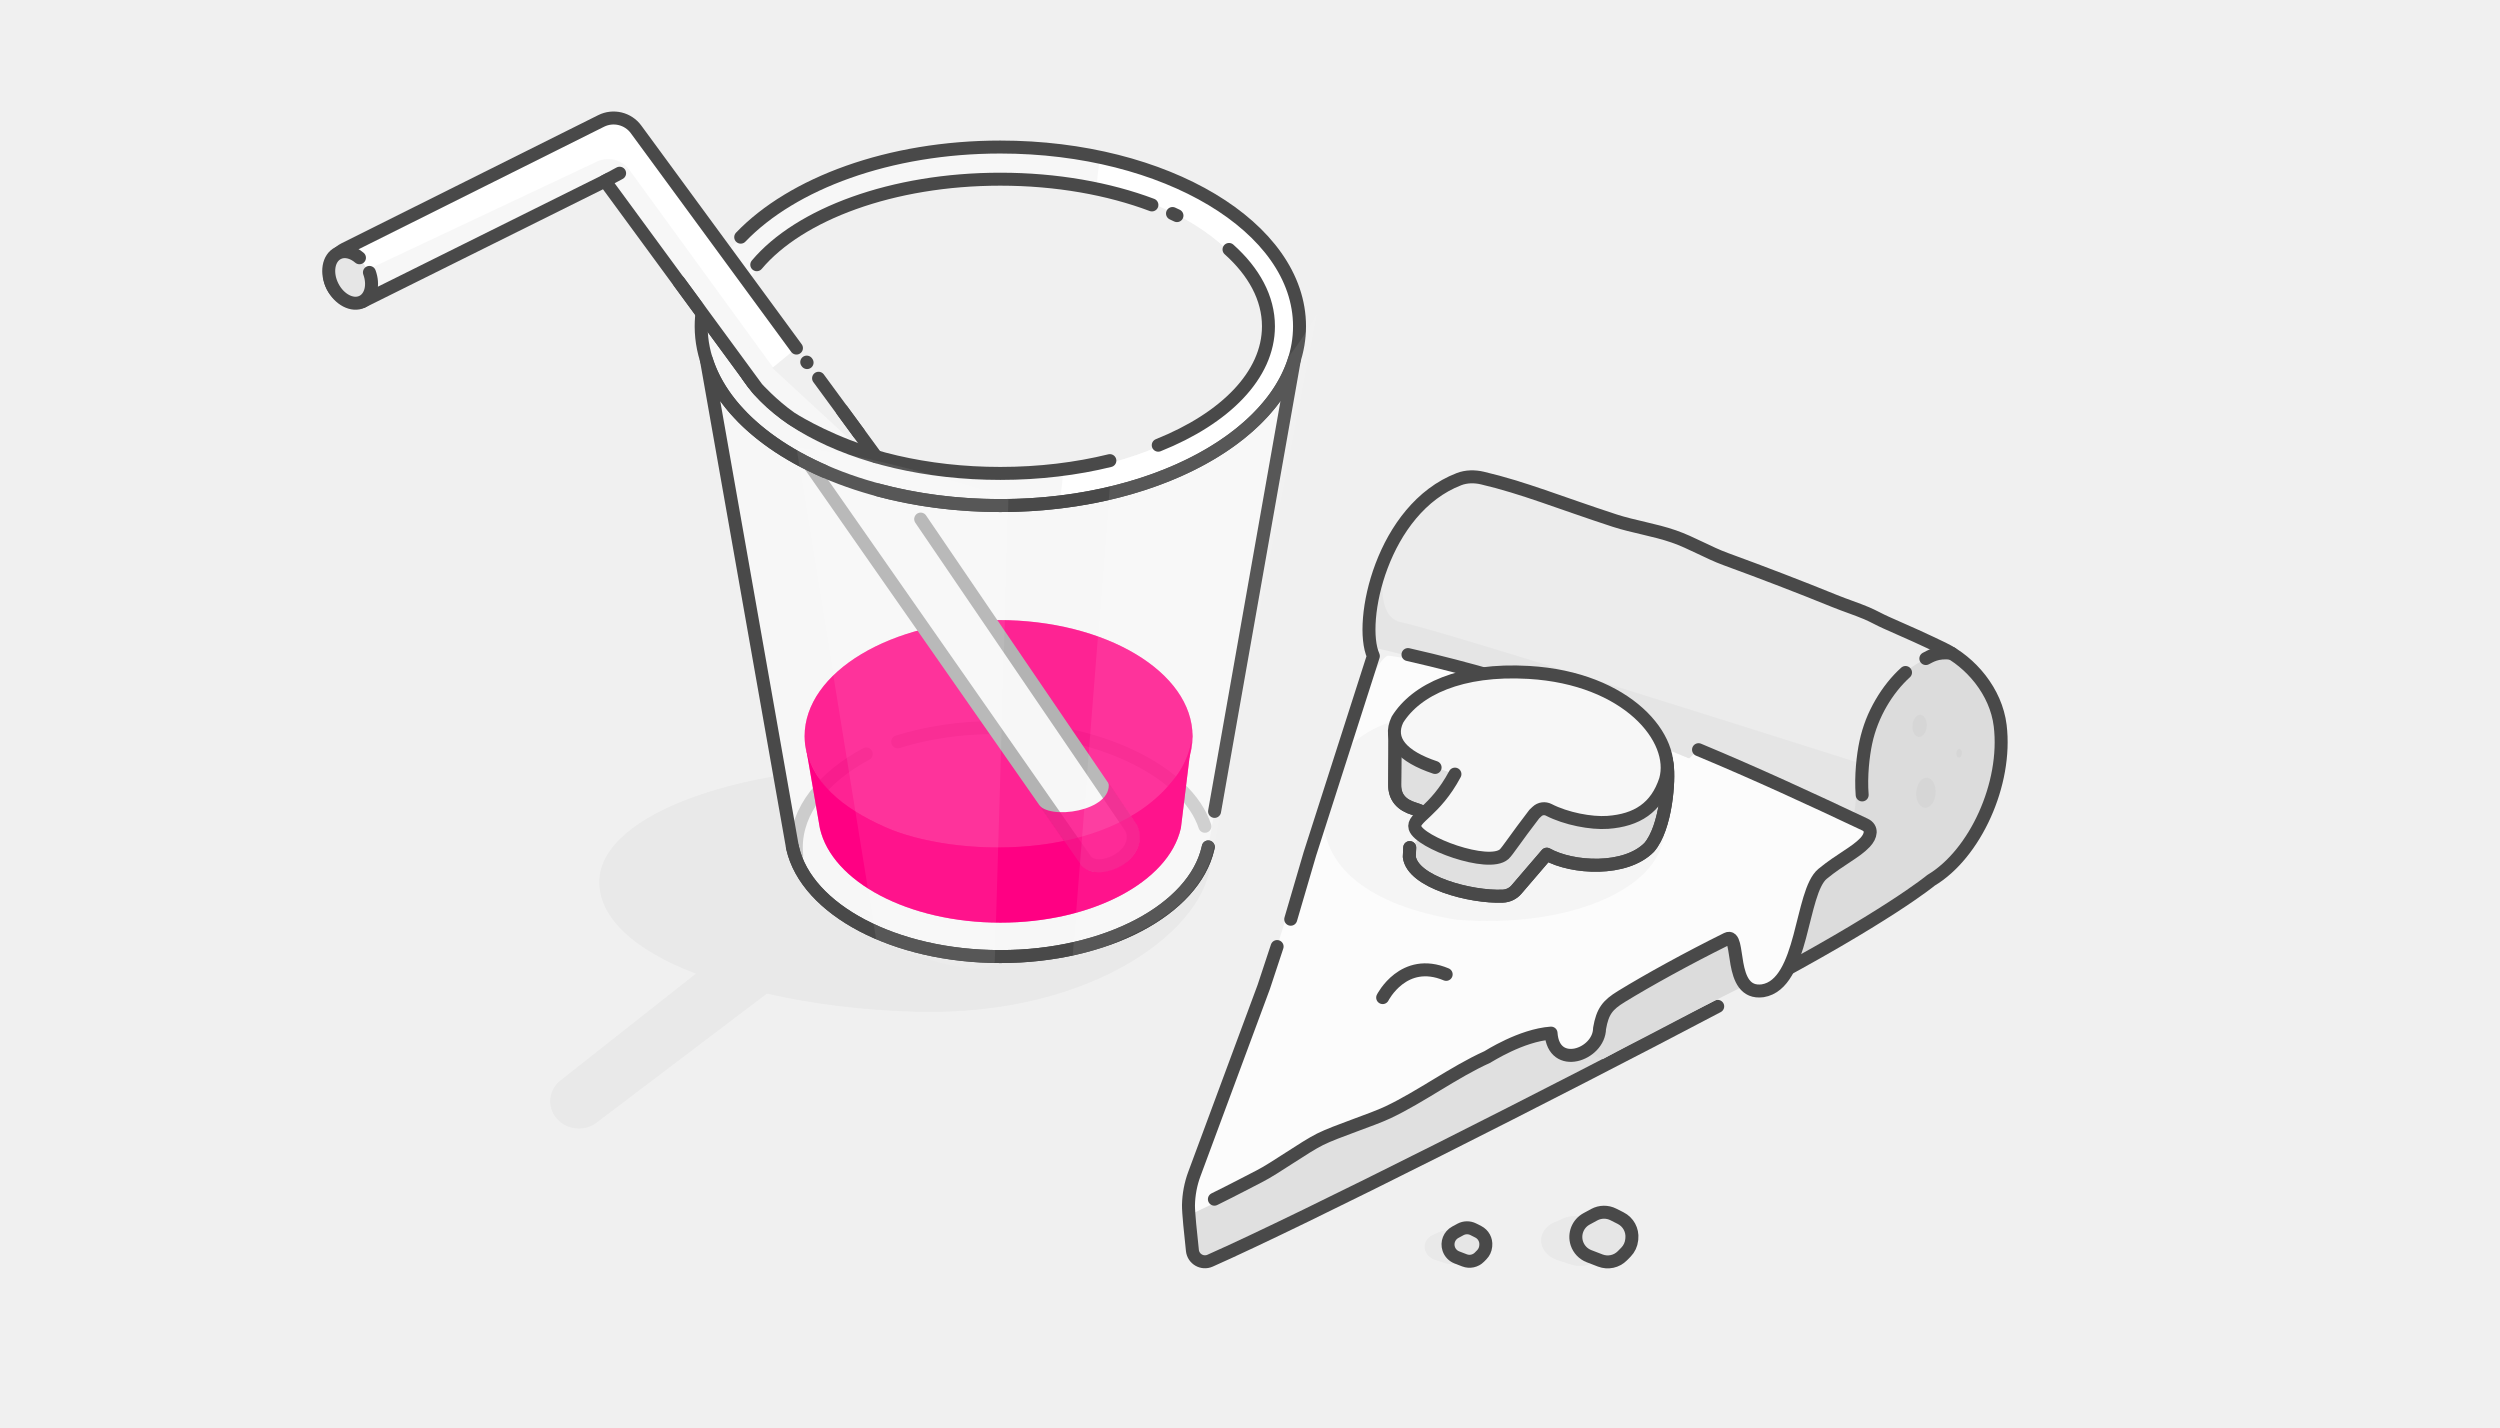
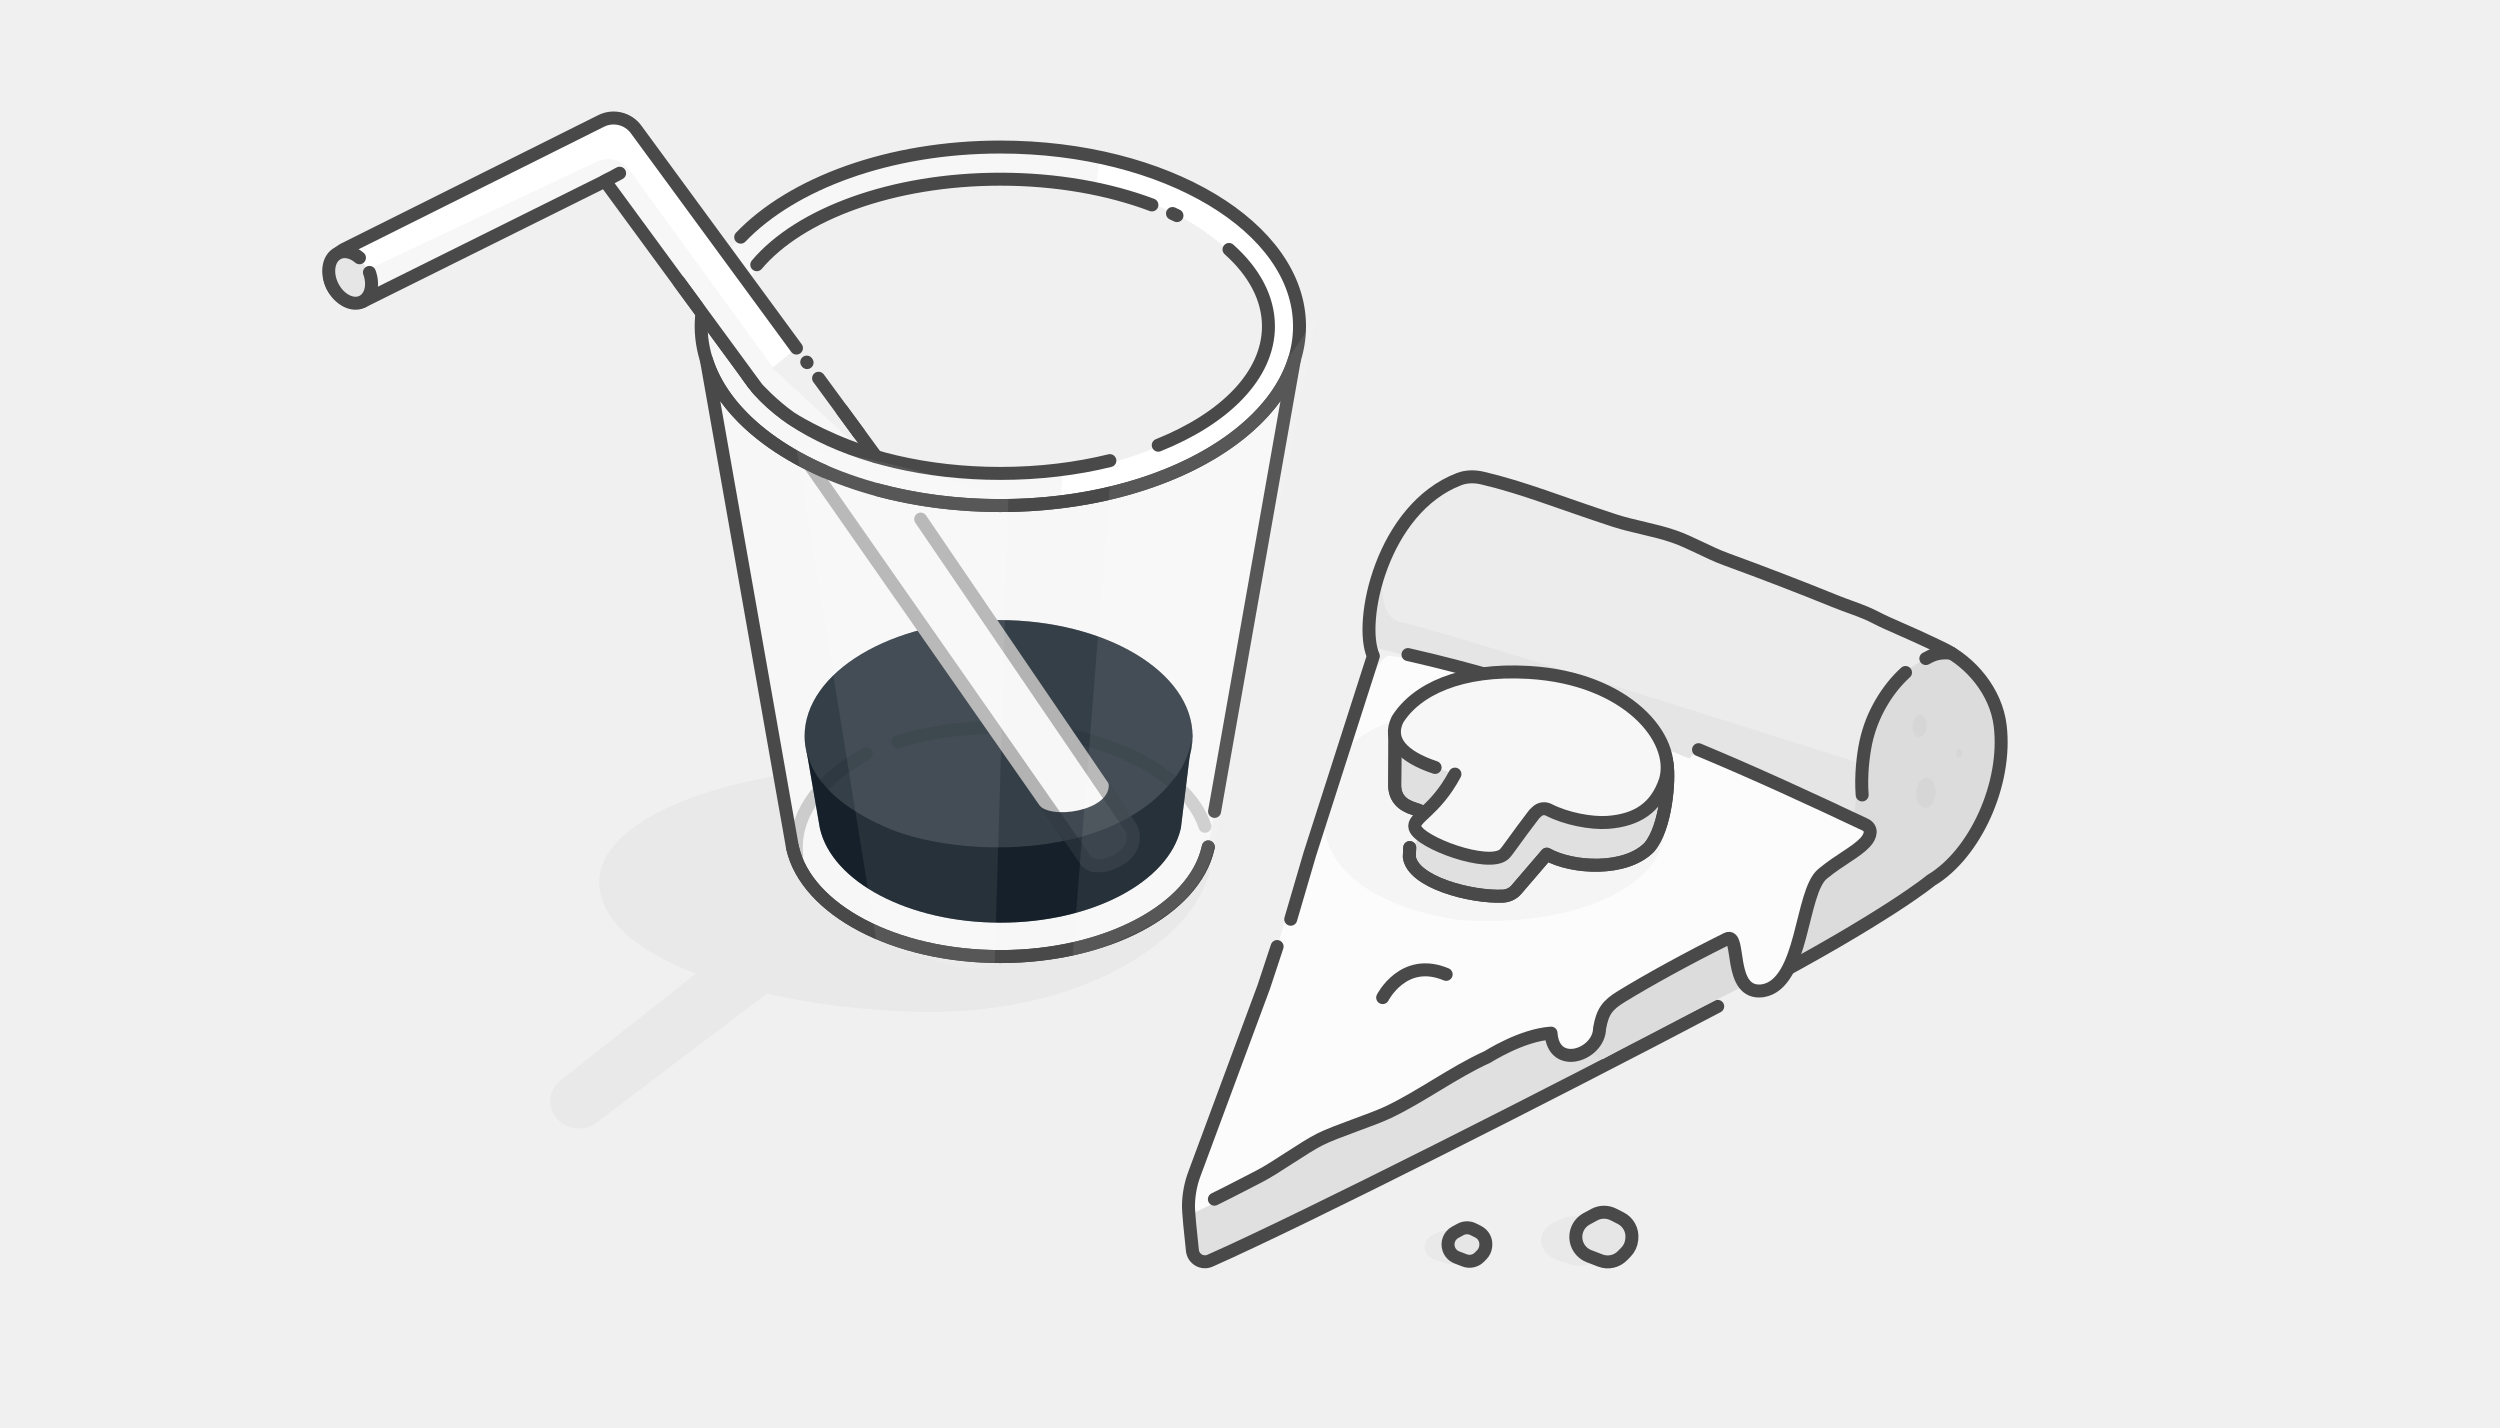
<svg xmlns="http://www.w3.org/2000/svg" xmlns:xlink="http://www.w3.org/1999/xlink" width="289px" height="165px" viewBox="0 0 289 165" version="1.1">
  <defs>
    <path d="M0.574,20.78 C0.574,27.661 6.174,33.759 14.791,37.528 L14.791,37.528 L21.029,39.7 C25.343,40.859 30.124,41.503 35.16,41.503 L35.16,41.503 C54.259,41.503 69.745,32.226 69.745,20.78 L69.745,20.78 C69.745,9.334 54.259,0.057 35.16,0.057 L35.16,0.057 C16.057,0.057 0.574,9.334 0.574,20.78 L0.574,20.78 Z M22.713,36.647 L17.217,34.824 C9.625,31.666 4.694,26.549 4.694,20.78 L4.694,20.78 C4.694,11.181 18.335,3.401 35.159,3.401 L35.159,3.401 C51.985,3.401 65.622,11.181 65.622,20.78 L65.622,20.78 C65.622,30.375 51.985,38.159 35.159,38.159 L35.159,38.159 C30.725,38.159 26.512,37.619 22.713,36.647 L22.713,36.647 Z" id="path-1" />
    <path d="M31.49,0.888 L1.86,15.679 C0.27,16.472 -0.372,18.398 0.424,19.981 L0.424,19.981 C1.219,21.564 3.126,21.961 3.872,21.784 L3.872,21.784 L31.938,7.837 L49.093,31.23 L54.07,27.145 L35.53,1.864 C34.906,1.013 33.93,0.548 32.929,0.548 L32.929,0.548 C32.442,0.548 31.95,0.659 31.49,0.888" id="path-3" />
    <path d="M9.091,39.017 L1.07,60.638 C0.64,61.795 0.411,63.013 0.388,64.239 C0.373,65.047 0.64,67.643 0.843,69.487 C0.952,70.469 1.979,71.063 2.882,70.662 C13.773,65.831 69.189,35.736 88,25.823 C54.758,10.41 33.284,2.044 23.577,0.726 C21.966,0.508 17.652,11.714 10.634,34.346 L9.091,39.017 Z" id="path-5" />
    <path d="M19.659,0.316 C10.778,3.736 7.988,16.811 9.759,20.764 L9.759,20.764 L2.422,43.639 L0.208,51.189 L53.416,59.214 C69.221,50.873 74.23,46.686 74.23,46.686 L74.23,46.686 C79.309,43.656 83.038,35.539 82.222,28.813 L82.222,28.813 C81.742,24.859 78.821,21.454 75.593,19.892 L75.593,19.892 C73.64,18.946 71.444,17.946 69.07,16.916 L69.07,16.916 C68.311,16.587 67.565,16.147 66.772,15.812 L66.772,15.812 C65.584,15.31 64.327,14.911 63.074,14.401 L63.074,14.401 C59.099,12.787 54.837,11.146 50.519,9.568 L50.519,9.568 C48.452,8.812 46.565,7.66 44.498,6.943 L44.498,6.943 C42.248,6.16 39.821,5.816 37.633,5.102 L37.633,5.102 C31.295,3.032 27.1,1.296 22.363,0.19 L22.363,0.19 C21.971,0.098 21.568,0.047 21.166,0.047 L21.166,0.047 C20.653,0.047 20.141,0.131 19.659,0.316" id="path-7" />
    <path d="M10.659,0.316 C2.458,3.474 -0.549,14.867 0.433,19.705 L0.433,19.705 C19.19,23.674 58.145,41.732 58.145,41.732 L58.145,41.732 C62.461,39.359 69.254,34.358 73.266,29.226 L73.266,29.226 C73.252,29.088 73.238,28.95 73.222,28.813 L73.222,28.813 C72.742,24.859 69.821,21.454 66.593,19.892 L66.593,19.892 C64.64,18.946 62.444,17.946 60.071,16.916 L60.071,16.916 C59.311,16.587 58.565,16.147 57.772,15.812 L57.772,15.812 C56.584,15.31 55.327,14.911 54.074,14.401 L54.074,14.401 C50.099,12.787 45.837,11.146 41.519,9.568 L41.519,9.568 C39.452,8.812 37.565,7.66 35.498,6.943 L35.498,6.943 C33.248,6.16 30.821,5.816 28.634,5.102 L28.634,5.102 C22.295,3.032 18.1,1.296 13.363,0.19 L13.363,0.19 C12.97,0.098 12.568,0.047 12.166,0.047 L12.166,0.047 C11.653,0.047 11.141,0.131 10.659,0.316" id="path-9" />
    <path d="M9.759,20.764 L2.422,43.639 L0.208,51.189 L37.633,68 C53.438,59.659 74.23,46.686 74.23,46.686 C79.309,43.656 83.038,35.539 82.222,28.813 C81.742,24.859 78.821,21.454 75.593,19.892 C73.64,18.946 71.444,17.946 69.07,16.916 C68.311,16.587 67.565,16.147 66.772,15.812 C65.584,15.31 64.327,14.911 63.074,14.401 C59.099,12.787 54.837,11.146 50.519,9.568 C48.452,8.812 46.565,7.66 44.498,6.943 C42.248,6.16 39.821,5.816 37.633,5.102 C31.295,3.032 27.1,1.296 22.363,0.19 C21.971,0.098 21.568,0.047 21.166,0.047 C20.653,0.047 20.141,0.131 19.659,0.316 C10.778,3.736 7.988,16.811 9.759,20.764 Z" id="path-11" />
  </defs>
  <g id="Pizza_mobile_3" stroke="none" stroke-width="1" fill="none" fill-rule="evenodd">
    <g id="Group-90" transform="translate(38, 13)">
      <g id="Group-29" transform="translate(25.10261, 3.940815)">
        <path d="M1.749,107.919 L17.354,95.612 C10.027,92.83 6.079,89.019 6.185,84.878 C6.385,77.038 23.159,71.103 43.651,71.623 C64.144,72.142 77.046,74.561 76.846,82.402 C76.645,90.242 63.419,100.533 42.927,100.014 C36.629,99.854 30.718,99.102 25.551,97.912 L5.862,112.83 C5.232,113.307 4.474,113.529 3.727,113.51 C2.787,113.486 1.863,113.081 1.23,112.326 C0.095,110.969 0.327,108.997 1.749,107.919" id="Fill-1" fill-opacity="0.04" fill="#4A4A4A" />
-         <path d="M29.952,68.977 L31.658,78.863 L31.684,78.997 C33.093,85.141 41.898,89.874 52.538,89.874 C63.184,89.874 71.976,85.141 73.393,78.997 L73.418,78.863 L74.754,68.171 C74.754,68.171 74.668,71.527 72.474,74.082 C68.597,78.785 61.274,81.327 52.332,81.611 C49.46,81.611 46.97,81.273 44.393,80.732 C44.106,80.672 43.822,80.594 43.544,80.503 L40.096,79.368 C35.106,77.347 30.513,74.061 29.952,68.977" id="Fill-3" fill="#FF0083" />
+         <path d="M29.952,68.977 L31.658,78.863 L31.684,78.997 C33.093,85.141 41.898,89.874 52.538,89.874 C63.184,89.874 71.976,85.141 73.393,78.997 L73.418,78.863 L74.754,68.171 C74.754,68.171 74.668,71.527 72.474,74.082 C68.597,78.785 61.274,81.327 52.332,81.611 C49.46,81.611 46.97,81.273 44.393,80.732 C44.106,80.672 43.822,80.594 43.544,80.503 L40.096,79.368 C35.106,77.347 30.513,74.061 29.952,68.977" id="Fill-3" fill="#15202A" />
        <path d="M18.549,24.622 L28.498,80.963 L28.532,81.114 C30.156,88.189 40.287,93.638 52.539,93.638 C64.79,93.638 74.917,88.189 76.541,81.115 L76.574,80.963 L86.532,24.611 C85.674,27.369 83.905,29.932 81.418,32.179 C75.232,37.801 64.606,41.503 52.539,41.503 C40.467,41.503 29.84,37.796 23.655,32.179 C21.171,29.932 19.406,27.373 18.549,24.622" id="Fill-5" fill="#F7F7F7" />
        <path d="M76.183,78.577 C74.085,72.223 63.817,67.167 51.895,67.167 C47.845,67.167 44.028,67.762 40.672,68.814" id="Stroke-7" stroke="#CCCCCC" stroke-width="1.5" stroke-linecap="round" stroke-linejoin="round" />
        <path d="M37.035,70.217 C32.072,72.876 28.947,76.74 28.947,81.042 C28.947,81.373 28.967,81.7 29.003,82.025" id="Stroke-9" stroke="#CCCCCC" stroke-width="1.5" stroke-linecap="round" stroke-linejoin="round" />
-         <path d="M31.658,78.707 L31.684,78.842 C33.093,84.985 41.898,89.718 52.538,89.718 C63.184,89.718 71.976,84.985 73.393,78.842 L73.418,78.707 L74.754,67.776 C74.754,67.776 74.668,70.73 72.474,73.285 C64.984,82.768 47.092,82.202 39.182,78.649 C34.287,76.451 30.586,73.559 29.952,68.822 L31.658,78.707 Z" id="Fill-11" fill="#FF0083" />
-         <path d="M29.909,68.171 C29.909,68.35 29.916,68.53 29.93,68.709 C30.2,72.952 33.759,76.685 39.126,79.031 L43.171,80.438 C45.968,81.19 49.07,81.611 52.332,81.611 C61.515,81.611 69.402,78.306 72.871,73.573 C74.083,71.917 74.755,70.095 74.755,68.171 C74.755,60.754 64.721,54.737 52.332,54.737 C39.95,54.737 29.909,60.754 29.909,68.171" id="Fill-13" fill="#FF0083" opacity="0.376" />
-         <path d="M29.909,68.171 C29.909,68.35 29.916,68.53 29.93,68.709 C30.2,72.952 35.91,81.611 52.332,81.611 C62.679,81.611 69.402,78.306 72.871,73.573 C74.083,71.917 74.755,70.095 74.755,68.171 C74.755,60.754 64.721,54.737 52.332,54.737 C39.95,54.737 29.909,60.754 29.909,68.171" id="Fill-15" fill="#FF0083" opacity="0.772" />
+         <path d="M31.658,78.707 L31.684,78.842 C33.093,84.985 41.898,89.718 52.538,89.718 C63.184,89.718 71.976,84.985 73.393,78.842 L73.418,78.707 L74.754,67.776 C74.754,67.776 74.668,70.73 72.474,73.285 C64.984,82.768 47.092,82.202 39.182,78.649 C34.287,76.451 30.586,73.559 29.952,68.822 L31.658,78.707 Z" id="Fill-11" fill="#15202A" />
+         <path d="M29.909,68.171 C29.909,68.35 29.916,68.53 29.93,68.709 C30.2,72.952 33.759,76.685 39.126,79.031 L43.171,80.438 C45.968,81.19 49.07,81.611 52.332,81.611 C61.515,81.611 69.402,78.306 72.871,73.573 C74.083,71.917 74.755,70.095 74.755,68.171 C74.755,60.754 64.721,54.737 52.332,54.737 C39.95,54.737 29.909,60.754 29.909,68.171" id="Fill-13" fill="#15202A" opacity="0.376" />
+         <path d="M29.909,68.171 C29.909,68.35 29.916,68.53 29.93,68.709 C30.2,72.952 35.91,81.611 52.332,81.611 C62.679,81.611 69.402,78.306 72.871,73.573 C74.083,71.917 74.755,70.095 74.755,68.171 C74.755,60.754 64.721,54.737 52.332,54.737 C39.95,54.737 29.909,60.754 29.909,68.171" id="Fill-15" fill="#15202A" opacity="0.772" />
        <path d="M34.074,38.305 C34.437,38.442 34.805,38.576 35.176,38.706" id="Stroke-17" stroke="#494949" stroke-width="1.5" stroke-linecap="round" stroke-linejoin="round" />
        <g id="Group-22" transform="translate(36.04478, 32.70652)">
          <line x1="5.159" y1="7.409" x2="0.109" y2="0.391" id="Fill-19" fill="#F7F7F7" />
          <line x1="5.159" y1="7.409" x2="0.109" y2="0.391" id="Stroke-21" stroke="#B3B3B3" stroke-width="1.5" stroke-linecap="round" />
        </g>
        <g id="Group-26" transform="translate(21.88433, 24.36957)">
          <path d="M0.354,0.605 L40.588,58.224 C42.247,59.894 47.138,57.423 45.785,54.44 L21.444,18.696" id="Fill-23" fill="#F7F7F7" />
          <path d="M0.354,0.605 L40.588,58.224 C42.247,59.894 47.138,57.423 45.785,54.44 L21.444,18.696" id="Stroke-25" stroke="#B3B3B3" stroke-width="1.5" stroke-linecap="round" />
        </g>
        <path d="M22.072,20.78 C22.072,11.18 35.713,3.401 52.538,3.401 C69.364,3.401 83,11.181 83,20.78 C83,30.375 69.364,38.159 52.538,38.159 C48.103,38.159 43.89,37.619 40.092,36.647 L34.595,34.824 C27.004,31.666 22.072,26.549 22.072,20.78 M17.954,20.78 C17.954,27.661 23.553,33.759 32.17,37.528 L38.408,39.7 C42.722,40.859 47.503,41.502 52.539,41.502 C71.638,41.502 87.123,32.226 87.123,20.78 C87.123,9.334 71.638,0.058 52.539,0.058 C33.435,0.058 17.954,9.334 17.954,20.78" id="Fill-27" fill="#F7F7F7" />
      </g>
      <g id="Group-32" transform="translate(42.48134, 3.940815)">
        <mask id="mask-2" fill="white">
          <use xlink:href="#path-1" />
        </mask>
        <g id="Clip-31" />
        <polygon id="Fill-30" fill="#FFFFFF" mask="url(#mask-2)" points="46.791 0.057 39.423 63.791 79.31 57.252 75.871 3.4" />
      </g>
      <g id="Group-55" transform="translate(0, 0.092989)">
        <path d="M45.446,17.04 C43.903,19.389 43.055,21.949 43.055,24.627 C43.055,31.509 48.653,37.607 57.271,41.376" id="Stroke-33" stroke="#494949" stroke-width="1.5" stroke-linecap="round" stroke-linejoin="round" />
        <path d="M63.511,43.547 C67.825,44.705 72.606,45.35 77.639,45.35 C96.74,45.35 112.225,36.072 112.225,24.628 C112.225,13.183 96.74,3.905 77.639,3.905 C64.799,3.905 53.593,8.098 47.626,14.323" id="Stroke-35" stroke="#494949" stroke-width="1.5" stroke-linecap="round" stroke-linejoin="round" />
        <path d="M104.074,15.744 C106.965,18.33 108.633,21.371 108.633,24.628 C108.633,30.275 103.616,35.28 95.893,38.373" id="Stroke-37" stroke="#494949" stroke-width="1.5" stroke-linecap="round" stroke-linejoin="round" />
        <path d="M97.54,11.589 C97.714,11.67 97.886,11.75 98.057,11.832" id="Stroke-39" stroke="#494949" stroke-width="1.5" stroke-linecap="round" stroke-linejoin="round" />
        <path d="M49.484,17.508 C54.394,11.671 65.155,7.621 77.639,7.621 C84.142,7.621 90.177,8.72 95.161,10.597" id="Stroke-41" stroke="#494949" stroke-width="1.5" stroke-linecap="round" stroke-linejoin="round" />
        <path d="M90.301,40.155 C86.435,41.105 82.15,41.634 77.639,41.634 C60.522,41.634 46.646,34.02 46.646,24.627" id="Stroke-43" stroke="#494949" stroke-width="1.5" stroke-linecap="round" stroke-linejoin="round" />
        <path d="M53.601,84.811 L53.635,84.963 C55.258,92.037 65.389,97.486 77.641,97.486 C89.892,97.486 100.019,92.037 101.643,84.963 L101.677,84.811" id="Stroke-45" stroke="#494949" stroke-width="1.5" stroke-linecap="round" stroke-linejoin="round" />
-         <path d="M90.149,77.391 C90.659,80.674 83.153,81.808 81.988,79.806 L84.81,83.864 C85.16,84.35 86.576,87.263 87.967,87.562 C88.268,87.648 88.777,87.826 89.22,87.801 C92.396,87.626 95.242,84.208 93.006,81.621 L90.149,77.391 Z" id="Fill-47" fill="#FF0083" opacity="0.808" />
-         <path d="M56.76,82.555 L56.786,82.69 C58.196,88.833 67.001,93.566 77.641,93.566 C88.287,93.566 97.079,88.833 98.495,82.69 L98.521,82.555 L99.857,71.624 C99.857,71.624 99.771,74.577 97.577,77.132 C90.087,86.616 72.195,86.05 64.285,82.497 C59.39,80.299 55.741,77.388 55.055,72.67 L56.76,82.555 Z" id="Fill-49" fill="#FF0083" opacity="0.472" />
+         <path d="M90.149,77.391 C90.659,80.674 83.153,81.808 81.988,79.806 L84.81,83.864 C85.16,84.35 86.576,87.263 87.967,87.562 C88.268,87.648 88.777,87.826 89.22,87.801 C92.396,87.626 95.242,84.208 93.006,81.621 L90.149,77.391 Z" id="Fill-47" fill="#15202A" opacity="0.808" />
+         <path d="M56.76,82.555 L56.786,82.69 C58.196,88.833 67.001,93.566 77.641,93.566 C88.287,93.566 97.079,88.833 98.495,82.69 L98.521,82.555 L99.857,71.624 C99.857,71.624 99.771,74.577 97.577,77.132 C90.087,86.616 72.195,86.05 64.285,82.497 C59.39,80.299 55.741,77.388 55.055,72.67 L56.76,82.555 Z" id="Fill-49" fill="#15202A" opacity="0.472" />
        <path d="M102.402,80.707 L111.635,28.459 C110.777,31.217 109.008,33.78 106.521,36.027 C100.334,41.648 89.708,45.35 77.641,45.35 C65.569,45.35 54.943,41.644 48.757,36.027 C46.274,33.78 44.509,31.221 43.651,28.47 L53.601,84.811 L53.635,84.963 C55.259,92.037 65.39,97.486 77.641,97.486 C89.892,97.486 100.02,92.037 101.643,84.963 L101.677,84.811" id="Stroke-51" stroke="#494949" stroke-width="1.5" stroke-linecap="round" stroke-linejoin="round" />
        <path d="M54.07,27.145 L35.529,1.864 C34.602,0.599 32.895,0.186 31.49,0.889 L1.86,15.678 C0.27,16.472 -0.372,18.398 0.424,19.981 C1.22,21.565 3.126,21.962 3.873,21.784 L31.938,7.837 L49.094,31.23" id="Fill-53" fill="#FFFFFF" />
      </g>
      <g id="Group-58" transform="translate(0, 0.092989)">
        <mask id="mask-4" fill="white">
          <use xlink:href="#path-3" />
        </mask>
        <g id="Clip-57" />
        <path d="M0.432,19.989 L31.02,5.58 C32.31,4.972 33.851,5.349 34.713,6.482 L61.756,43.674 L37.555,46.414 L4.952,31.701 L0.432,19.989" id="Fill-56" fill-opacity="0.04" fill="#4A4A4A" mask="url(#mask-4)" />
      </g>
      <g id="Group-89" transform="translate(0, 0.092989)">
        <path d="M54.07,27.145 L35.529,1.864 C34.602,0.599 32.895,0.186 31.49,0.889 L1.86,15.678 C0.27,16.472 -0.372,18.398 0.424,19.981 C1.22,21.565 3.126,21.962 3.873,21.784 L31.938,7.837 L49.094,31.23" id="Stroke-59" stroke="#494949" stroke-width="1.5" stroke-linecap="round" />
        <g id="Group-64" transform="translate(31.53918, 6.413043)">
          <line x1="0.399" y1="1.424" x2="2.088" y2="0.517" id="Fill-61" fill="#F7F7F7" />
          <line x1="0.399" y1="1.424" x2="2.088" y2="0.517" id="Stroke-63" stroke="#494949" stroke-width="1.5" stroke-linecap="round" stroke-linejoin="round" />
        </g>
        <g id="Group-68" transform="translate(0, 15.3913)">
          <path d="M3.553,1.313 C2.781,0.646 1.837,0.407 1.08,0.782 C-0.05,1.339 -0.339,3.049 0.432,4.598 C1.203,6.147 2.744,6.951 3.873,6.393 C4.899,5.886 5.231,4.431 4.706,3.007" id="Fill-65" fill="#E6E6E6" />
          <path d="M3.553,1.313 C2.781,0.646 1.837,0.407 1.08,0.782 C-0.05,1.339 -0.339,3.049 0.432,4.598 C1.203,6.147 2.744,6.951 3.873,6.393 C4.899,5.886 5.231,4.431 4.706,3.007" id="Stroke-67" stroke="#494949" stroke-width="1.5" stroke-linecap="round" stroke-linejoin="round" />
        </g>
        <g id="Group-72" transform="translate(59.21642, 33.98913)">
          <line x1="0.135" y1="0.358" x2="4.061" y2="5.712" id="Fill-69" fill="#F7F7F7" />
          <line x1="0.135" y1="0.358" x2="4.061" y2="5.712" id="Stroke-71" stroke="#494949" stroke-width="1.5" stroke-linecap="round" />
        </g>
        <g id="Group-76" transform="translate(39.90672, 19.23913)">
          <path d="M0.594,0.255 L9.606,12.545 C9.606,12.545 11.344,14.478 13.516,16.001 C13.516,16.001 16.859,18.191 21.849,19.866" id="Fill-73" fill="#F7F7F7" />
          <path d="M0.594,0.255 L9.606,12.545 C9.606,12.545 11.344,14.478 13.516,16.001 C13.516,16.001 16.859,18.191 21.849,19.866" id="Stroke-75" stroke="#494949" stroke-width="1.5" stroke-linecap="round" />
        </g>
        <g id="Group-80" transform="translate(54.71082, 28.21739)">
          <line x1="0.588" y1="0.605" x2="0.548" y2="0.549" id="Fill-77" fill="#FFFFFF" />
          <line x1="0.588" y1="0.605" x2="0.548" y2="0.549" id="Stroke-79" stroke="#494949" stroke-width="1.5" stroke-linecap="round" />
        </g>
        <g id="Group-84" transform="translate(55.99813, 30.1413)">
          <line x1="5.258" y1="6.804" x2="0.629" y2="0.492" id="Fill-81" fill="#FFFFFF" />
          <line x1="5.258" y1="6.804" x2="0.629" y2="0.492" id="Stroke-83" stroke="#494949" stroke-width="1.5" stroke-linecap="round" />
        </g>
        <path d="M54.07,38.638 L63.302,95.647 C63.302,95.647 75.175,100.756 76.997,98.127 L78.578,44.417 C78.578,44.417 62.826,39.258 54.07,38.638" id="Fill-85" fill="#FFFFFF" opacity="0.076" />
        <path d="M90.301,43.119 L85.969,97.832 C85.969,97.832 94.079,94.862 96.336,92.984 C98.133,91.879 101.552,88.935 102.32,84.83 L114.223,23.208 C114.223,23.208 106.565,38.1 90.301,43.119" id="Fill-87" fill="#FFFFFF" opacity="0.076" />
      </g>
    </g>
    <g id="Group-69" transform="translate(137, 55)">
      <g id="Group-5" transform="translate(0, 53.5735)" fill="#E0E0E0">
        <path d="M10.634,0.847 L9.091,5.517 L1.07,27.138 C0.64,28.295 0.412,29.513 0.388,30.738 C0.373,31.547 0.64,34.143 0.843,35.987 C0.952,36.969 1.979,37.563 2.882,37.162 C13.773,32.331 42.755,17.674 61.567,7.761" id="Fill-3" />
      </g>
      <g id="Group-8" transform="translate(0, 20.0735)">
        <mask id="mask-6" fill="white">
          <use xlink:href="#path-5" />
        </mask>
        <g id="Clip-7" />
        <path d="M64,14.916 C66.997,3.045 52.858,-2.243 21.582,-0.947 L-15.465,39.922 L-3.33,67.193 L5.428,63.035 C41.479,42.827 61.003,26.787 64,14.916 Z" id="Fill-6" fill="#FCFCFC" mask="url(#mask-6)" />
      </g>
      <path d="M10.634,54.42 L9.091,59.09 L1.07,80.711 C0.64,81.868 0.412,83.087 0.388,84.312 C0.373,85.121 0.64,87.716 0.843,89.561 C0.952,90.542 1.979,91.136 2.882,90.736 C13.773,85.904 42.755,71.248 61.567,61.335" id="Stroke-9" stroke="#494949" stroke-width="1.5" stroke-linecap="round" stroke-linejoin="round" />
      <g id="Group-13" transform="translate(12, 0.0735)">
        <mask id="mask-8" fill="white">
          <use xlink:href="#path-7" />
        </mask>
        <g id="Clip-12" />
        <path d="M16.694,-3.637 C14.495,-2.512 10.868,0.43 6.745,19.214 C24.143,21.797 67.145,41.732 67.145,41.732 C74.63,37.617 89.567,25.594 84.524,18.699 C84.524,18.699 34.728,-12.854 16.694,-3.637" id="Fill-11" fill="#ECECEC" mask="url(#mask-8)" />
      </g>
      <g id="Group-16" transform="translate(21, 0.0735)">
        <mask id="mask-10" fill="white">
          <use xlink:href="#path-9" />
        </mask>
        <g id="Clip-15" />
        <path d="M2.824,6.51 C2.824,6.51 -0.178,16.116 4.038,16.882 C8.255,17.647 58.802,33.73 58.802,33.73 L67.733,49.349 L-16.334,31.663 L2.824,6.51" id="Fill-14" fill-opacity="0.04" fill="#494949" mask="url(#mask-10)" />
      </g>
      <g id="Group-19" transform="translate(12, 0.0735)">
        <mask id="mask-12" fill="white">
          <use xlink:href="#path-11" />
        </mask>
        <g id="Clip-18" />
        <path d="M66.456,28.827 C63.869,41.539 70.435,43.109 45.172,55.328 C20.243,67.385 -13.754,85.931 -13.754,85.931 L-12.583,94.5 C10.854,81.444 27.06,72.441 36.034,67.492 C45.707,62.157 53.123,58.809 59.444,55.328 C62.715,53.526 67.644,50.645 74.23,46.685 C78.577,44.295 81.324,37.943 82.429,31.82 C83.46,26.114 80.684,19.349 75.018,20.579 C72.513,21.123 67.199,25.174 66.456,28.827 Z" id="Fill-17" fill="#DCDCDC" mask="url(#mask-12)" />
      </g>
      <g id="Group-26" transform="translate(3, 0.0735)">
        <path d="M62.416,59.214 C78.221,50.873 83.23,46.686 83.23,46.686 C88.309,43.657 92.038,35.539 91.222,28.813 C90.741,24.859 87.821,21.454 84.593,19.892 C82.64,18.946 80.444,17.946 78.07,16.916 C77.311,16.586 76.565,16.147 75.772,15.812 C74.583,15.311 73.327,14.911 72.073,14.402 C68.099,12.786 63.837,11.147 59.519,9.568 C57.452,8.813 55.565,7.661 53.498,6.942 C51.248,6.161 48.821,5.816 46.634,5.102 C40.295,3.032 36.1,1.296 31.363,0.189 C30.468,-0.019 29.517,-0.014 28.659,0.316 C19.778,3.735 16.988,16.811 18.759,20.764 L11.422,43.639 L9.209,51.19" id="Stroke-20" stroke="#494949" stroke-width="1.5" stroke-linecap="round" stroke-linejoin="round" />
        <path d="M43.209,26.526 C36.706,24.243 29.909,22.212 22.762,20.595" id="Fill-22" fill="#FFFFFF" />
        <path d="M0.383,83.554 C2.47,82.53 4.868,81.266 5.572,80.908 C7.408,79.976 10.762,77.546 12.604,76.628 C14.492,75.687 18.539,74.412 20.447,73.512 C24.217,71.733 28.107,68.84 31.908,67.128 C32.058,67.06 35.84,64.601 39.3,64.353 C39.589,68.7 44.868,66.875 44.908,63.819 C45.257,61.83 45.832,61.104 47.44,60.118 C50.53,58.226 55.102,55.701 59.632,53.459 C61.321,52.623 59.655,60.008 63.771,59.46 C68.525,58.681 68.116,48.052 70.696,45.937 C72.784,44.227 74.492,43.484 75.597,42.318 C76.307,41.567 76.482,40.665 75.586,40.242 C69.431,37.336 63.043,34.38 56.35,31.59" id="Fill-24" fill="#FCFCFC" />
      </g>
      <g id="Group-68" transform="translate(3, 20.3235)">
        <path d="M43.209,6.276 C36.706,3.993 29.909,1.962 22.762,0.345" id="Stroke-28" stroke="#494949" stroke-width="1.5" stroke-linecap="round" stroke-linejoin="round" />
        <path d="M0.383,63.304 C2.47,62.28 4.868,61.016 5.572,60.658 C7.408,59.726 10.762,57.296 12.604,56.378 C14.492,55.437 18.539,54.162 20.447,53.262 C24.217,51.483 28.107,48.59 31.908,46.878 C32.058,46.81 35.84,44.351 39.3,44.103 C39.589,48.45 44.868,46.625 44.908,43.569 C45.257,41.58 45.832,40.854 47.44,39.868 C50.53,37.976 55.102,35.451 59.632,33.209 C61.321,32.373 59.655,39.758 63.771,39.21 C68.525,38.431 68.116,27.802 70.696,25.687 C72.784,23.977 74.492,23.234 75.597,22.068 C76.307,21.317 76.482,20.415 75.586,19.992 C69.431,17.086 63.043,14.13 56.35,11.34" id="Stroke-30" stroke="#494949" stroke-width="1.5" stroke-linecap="round" stroke-linejoin="round" />
        <path d="M82.627,0.805 C83.094,0.584 83.883,-0.016 85.592,0.191" id="Stroke-32" stroke="#494949" stroke-width="1.5" stroke-linecap="round" stroke-linejoin="round" />
        <path d="M75.266,16.571 C75.096,14.394 75.363,12.034 75.693,10.486 C76.384,7.244 78.189,4.308 80.278,2.417" id="Stroke-34" stroke="#494949" stroke-width="1.5" stroke-linecap="round" stroke-linejoin="round" />
        <path d="M81.079,8.525 C81.026,9.232 81.354,9.832 81.812,9.867 C82.268,9.9 82.682,9.355 82.735,8.649 C82.787,7.941 82.46,7.341 82.002,7.307 C81.545,7.272 81.131,7.818 81.079,8.525" id="Fill-36" fill="#494949" opacity="0.04" />
        <path d="M81.516,16.238 C81.445,17.196 81.889,18.01 82.509,18.056 C83.128,18.103 83.688,17.363 83.76,16.405 C83.832,15.448 83.388,14.634 82.767,14.587 C82.149,14.541 81.588,15.28 81.516,16.238" id="Fill-38" fill="#494949" opacity="0.04" />
        <path d="M86.148,11.729 C86.127,12.007 86.257,12.244 86.437,12.257 C86.617,12.271 86.78,12.056 86.801,11.777 C86.822,11.499 86.693,11.262 86.512,11.248 C86.332,11.235 86.169,11.45 86.148,11.729" id="Fill-40" fill="#494949" opacity="0.04" />
        <path d="M19.837,39.999 C19.837,39.999 22.242,35.237 27.177,37.314" id="Stroke-42" stroke="#494949" stroke-width="1.5" stroke-linecap="round" stroke-linejoin="round" />
        <path d="M52.355,21.072 C51.822,27.591 41.078,32.032 28.356,30.992 C18.393,29.359 12.508,24.859 13.04,18.34 C13.574,11.821 17.566,6.344 30.287,7.384 C43.008,8.425 52.889,14.553 52.355,21.072" id="Fill-54" fill="#494949" opacity="0.04" />
        <path d="M22.964,22.658 L22.915,23.717 C23.274,26.656 30.019,28.424 33.71,28.272 C34.325,28.247 34.901,27.977 35.3,27.511 L38.807,23.421 C41.798,25.095 47.915,25.406 50.649,22.63 C52.616,20.342 52.976,14.796 52.727,13.123 C52.433,11.161 51.592,10.782 49.788,10.094 C46.755,8.935 41.639,9.008 35.834,8.447 C28.318,7.72 21.776,6.667 21.259,9.453 C21.259,9.453 21.248,14.101 21.227,15.364 C21.201,16.84 22.016,17.734 23.483,18.175 C24.653,18.527 25.709,19.253 26.841,19.212" id="Fill-56" fill="#E0E0E0" />
        <g id="Group-61" transform="translate(21, 7.5)">
          <path d="M1.964,15.158 L1.915,16.217 C2.274,19.156 9.019,20.924 12.71,20.772 C13.325,20.747 13.901,20.477 14.3,20.011 L17.807,15.921 C20.798,17.595 26.915,17.906 29.649,15.13 C31.616,12.842 31.976,7.296 31.727,5.623 C31.433,3.661 30.592,3.282 28.788,2.594 C25.755,1.435 20.639,1.508 14.834,0.947 C7.318,0.22 0.776,-0.833 0.259,1.953 C0.259,1.953 0.248,6.601 0.227,7.864 C0.201,9.34 1.016,10.234 2.483,10.675 C3.653,11.027 4.709,11.753 5.841,11.712" id="Fill-58" fill="#E0E0E0" />
          <path d="M1.964,15.158 L1.915,16.217 C2.274,19.156 9.019,20.924 12.71,20.772 C13.325,20.747 13.901,20.477 14.3,20.011 L17.807,15.921 C20.798,17.595 26.915,17.906 29.649,15.13 C31.616,12.842 31.976,7.296 31.727,5.623 C31.433,3.661 30.592,3.282 28.788,2.594 C25.755,1.435 20.639,1.508 14.834,0.947 C7.318,0.22 0.776,-0.833 0.259,1.953 C0.259,1.953 0.248,6.601 0.227,7.864 C0.201,9.34 1.016,10.234 2.483,10.675 C3.653,11.027 4.709,11.753 5.841,11.712" id="Stroke-60" stroke="#494949" stroke-width="1.5" stroke-linecap="round" stroke-linejoin="round" />
        </g>
        <path d="M22.964,22.658 L22.915,23.717 C23.274,26.656 30.019,28.424 33.71,28.272 C34.325,28.247 34.901,27.977 35.3,27.511 L38.807,23.421 C41.798,25.095 47.915,25.406 50.649,22.63 C52.616,20.342 52.976,14.796 52.727,13.123 C52.433,11.161 51.592,10.782 49.788,10.094 C46.755,8.935 41.639,9.008 35.834,8.447 C28.318,7.72 21.776,6.667 21.259,9.453 C21.259,9.453 21.248,14.101 21.227,15.364 C21.201,16.84 22.016,17.734 23.483,18.175 C24.653,18.527 25.709,19.253 26.841,19.212" id="Stroke-62" stroke="#494949" stroke-width="1.5" stroke-linecap="round" stroke-linejoin="round" />
        <g id="Group-67" transform="translate(21, 2.25)">
          <path d="M7.191,11.914 C4.873,16.269 2.221,16.948 2.573,18.12 C3.089,19.838 11.071,22.775 12.875,21.176 C13.26,20.835 14.25,19.279 16.365,16.533 L16.673,16.241 C17.046,15.887 17.587,15.815 18.042,16.048 C20.027,17.069 22.919,17.634 24.86,17.492 C28.237,17.246 30.479,15.8 31.533,12.582 C32.877,7.847 27.133,0.825 15.73,0.158 C7.836,-0.305 2.705,2.153 0.546,5.612 C-0.61,8.003 1.116,9.877 4.897,11.145" id="Fill-64" fill="#F7F7F7" />
          <path d="M7.191,11.914 C4.873,16.269 2.221,16.948 2.573,18.12 C3.089,19.838 11.071,22.775 12.875,21.176 C13.26,20.835 14.25,19.279 16.365,16.533 L16.673,16.241 C17.046,15.887 17.587,15.815 18.042,16.048 C20.027,17.069 22.919,17.634 24.86,17.492 C28.237,17.246 30.479,15.8 31.533,12.582 C32.877,7.847 27.133,0.825 15.73,0.158 C7.836,-0.305 2.705,2.153 0.546,5.612 C-0.61,8.003 1.116,9.877 4.897,11.145" id="Stroke-66" stroke="#494949" stroke-width="1.5" stroke-linecap="round" stroke-linejoin="round" />
        </g>
      </g>
    </g>
    <g id="Group" transform="translate(164.6887, 140.132)">
      <path d="M4.186,2.585 L3.499,2.291 C2.929,2.046 2.259,2.048 1.704,2.293 L0.994,2.608 C0.176,2.972 -0.199,3.776 0.105,4.518 C0.292,4.977 0.714,5.346 1.257,5.525 L2.318,5.874 C3.04,6.112 3.853,5.974 4.387,5.523 L4.713,5.247 C5.018,4.99 5.206,4.652 5.246,4.289 L5.256,4.194 C5.329,3.533 4.903,2.893 4.186,2.585" id="Fill-7" fill-opacity="0.04" fill="#4A4A4A" />
      <path d="M6.195,2.26 L5.627,1.973 C5.157,1.735 4.6,1.743 4.136,1.994 L3.543,2.316 C2.858,2.688 2.538,3.495 2.783,4.234 C2.934,4.69 3.281,5.055 3.73,5.227 L4.608,5.566 C5.206,5.796 5.883,5.65 6.332,5.194 L6.606,4.916 C6.861,4.655 7.021,4.316 7.058,3.952 L7.068,3.857 C7.135,3.195 6.788,2.56 6.195,2.26" id="Fill-9" fill="#E6E6E6" />
      <path d="M6.195,2.26 L5.627,1.973 C5.157,1.735 4.6,1.743 4.136,1.994 L3.543,2.316 C2.858,2.688 2.538,3.495 2.783,4.234 C2.934,4.69 3.281,5.055 3.73,5.227 L4.608,5.566 C5.206,5.796 5.883,5.65 6.332,5.194 L6.606,4.916 C6.861,4.655 7.021,4.316 7.058,3.952 L7.068,3.857 C7.135,3.195 6.788,2.56 6.195,2.26 Z" id="Stroke-11" stroke="#494949" stroke-width="1.5" stroke-linecap="round" stroke-linejoin="round" />
      <path d="M19.678,1.165 L18.659,0.728 C17.815,0.366 16.821,0.368 15.998,0.732 L14.945,1.2 C13.732,1.738 13.176,2.93 13.627,4.031 C13.905,4.711 14.531,5.258 15.334,5.523 L16.908,6.041 C17.979,6.394 19.184,6.189 19.977,5.52 L20.461,5.113 C20.912,4.731 21.191,4.23 21.25,3.692 L21.266,3.551 C21.375,2.57 20.743,1.621 19.678,1.165" id="Fill-13" fill-opacity="0.04" fill="#4A4A4A" />
      <path d="M22.657,0.683 L21.815,0.257 C21.118,-0.096 20.292,-0.085 19.604,0.288 L18.724,0.767 C17.709,1.316 17.236,2.515 17.598,3.61 C17.823,4.286 18.338,4.826 19.003,5.083 L20.305,5.585 C21.192,5.926 22.195,5.71 22.861,5.032 L23.267,4.62 C23.646,4.234 23.883,3.73 23.938,3.192 L23.952,3.051 C24.052,2.069 23.538,1.128 22.657,0.683" id="Fill-15" fill="#E6E6E6" />
      <path d="M22.657,0.683 L21.815,0.257 C21.118,-0.096 20.292,-0.085 19.604,0.288 L18.724,0.767 C17.709,1.316 17.236,2.515 17.598,3.61 C17.823,4.286 18.338,4.826 19.003,5.083 L20.305,5.585 C21.192,5.926 22.195,5.71 22.861,5.032 L23.267,4.62 C23.646,4.234 23.883,3.73 23.938,3.192 L23.952,3.051 C24.052,2.069 23.538,1.128 22.657,0.683 Z" id="Stroke-17" stroke="#494949" stroke-width="1.5" stroke-linecap="round" stroke-linejoin="round" />
    </g>
  </g>
</svg>
